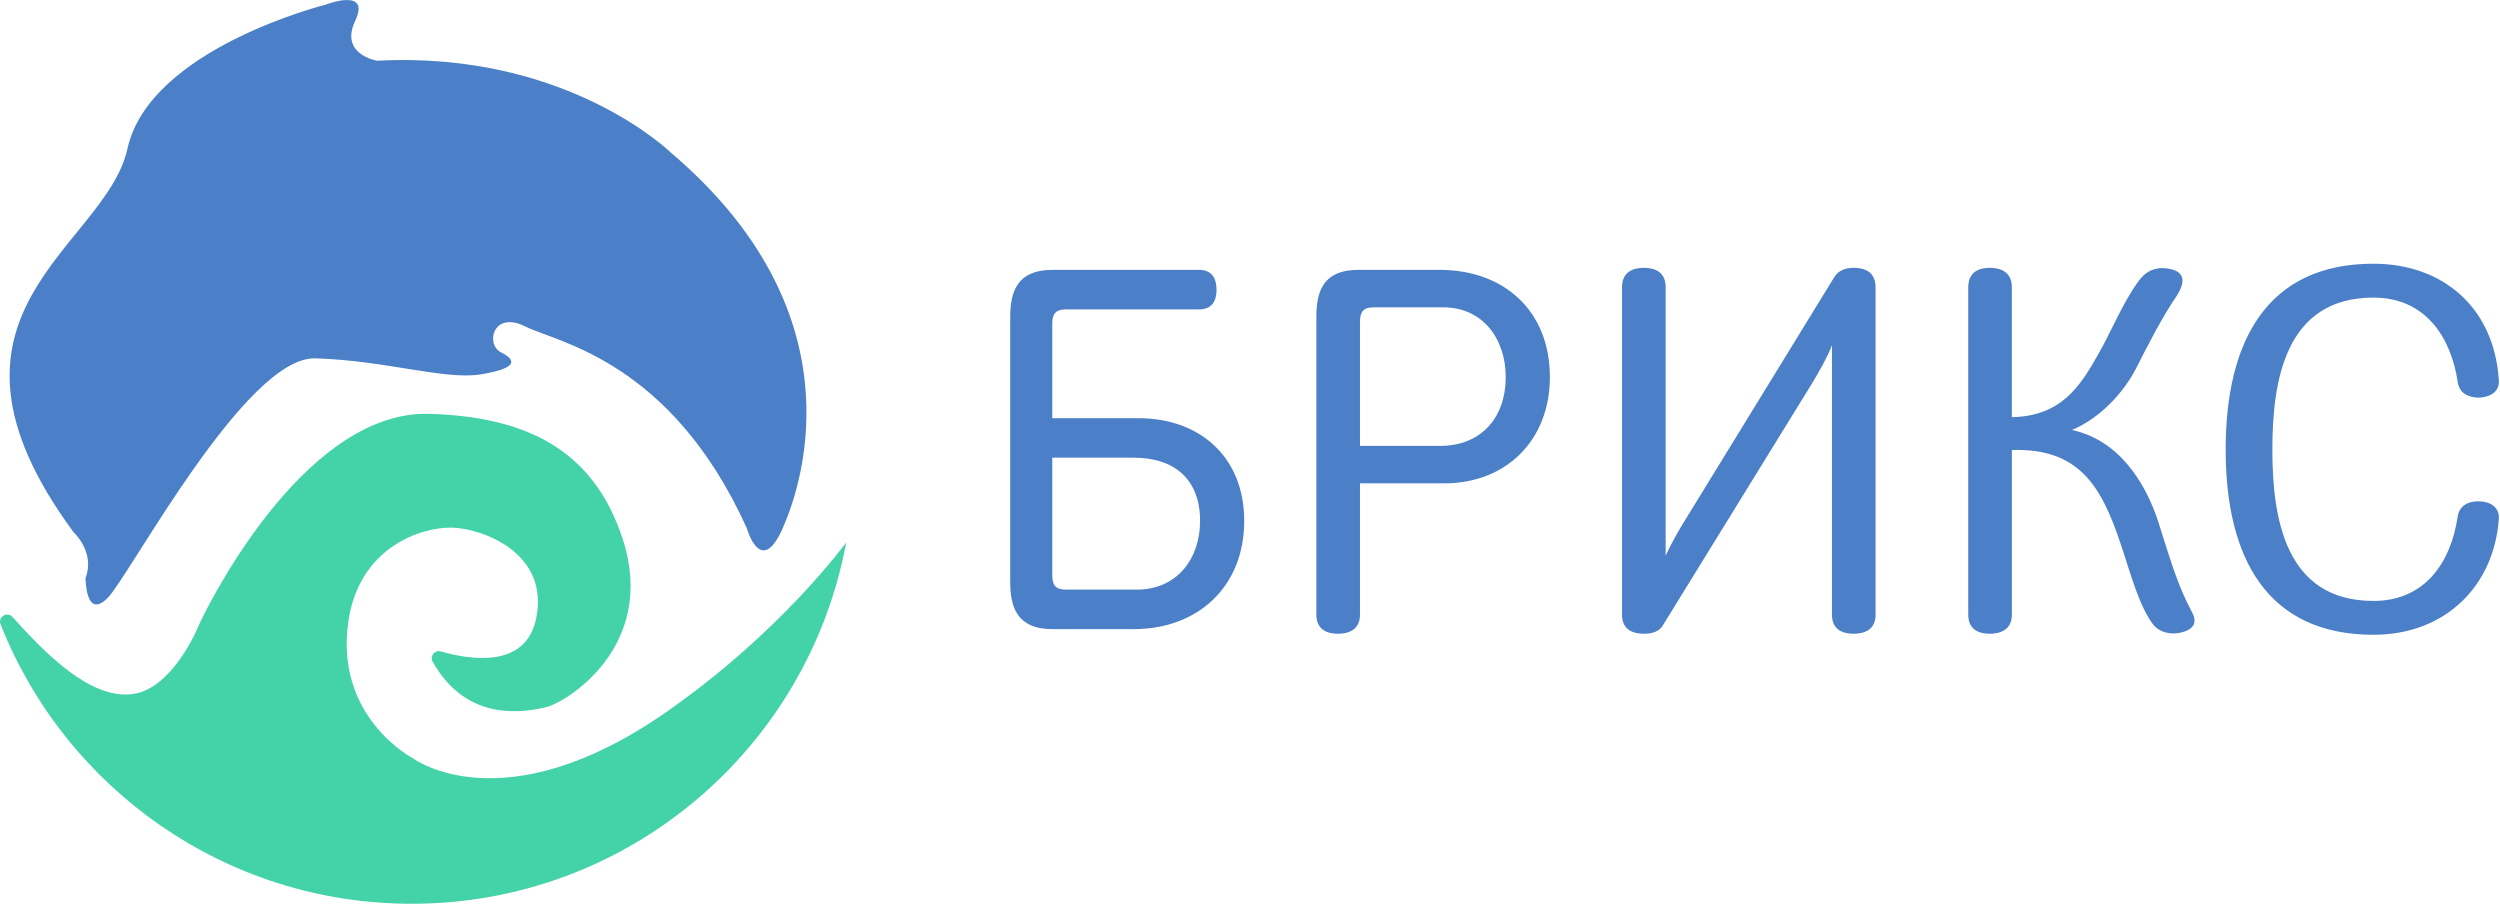
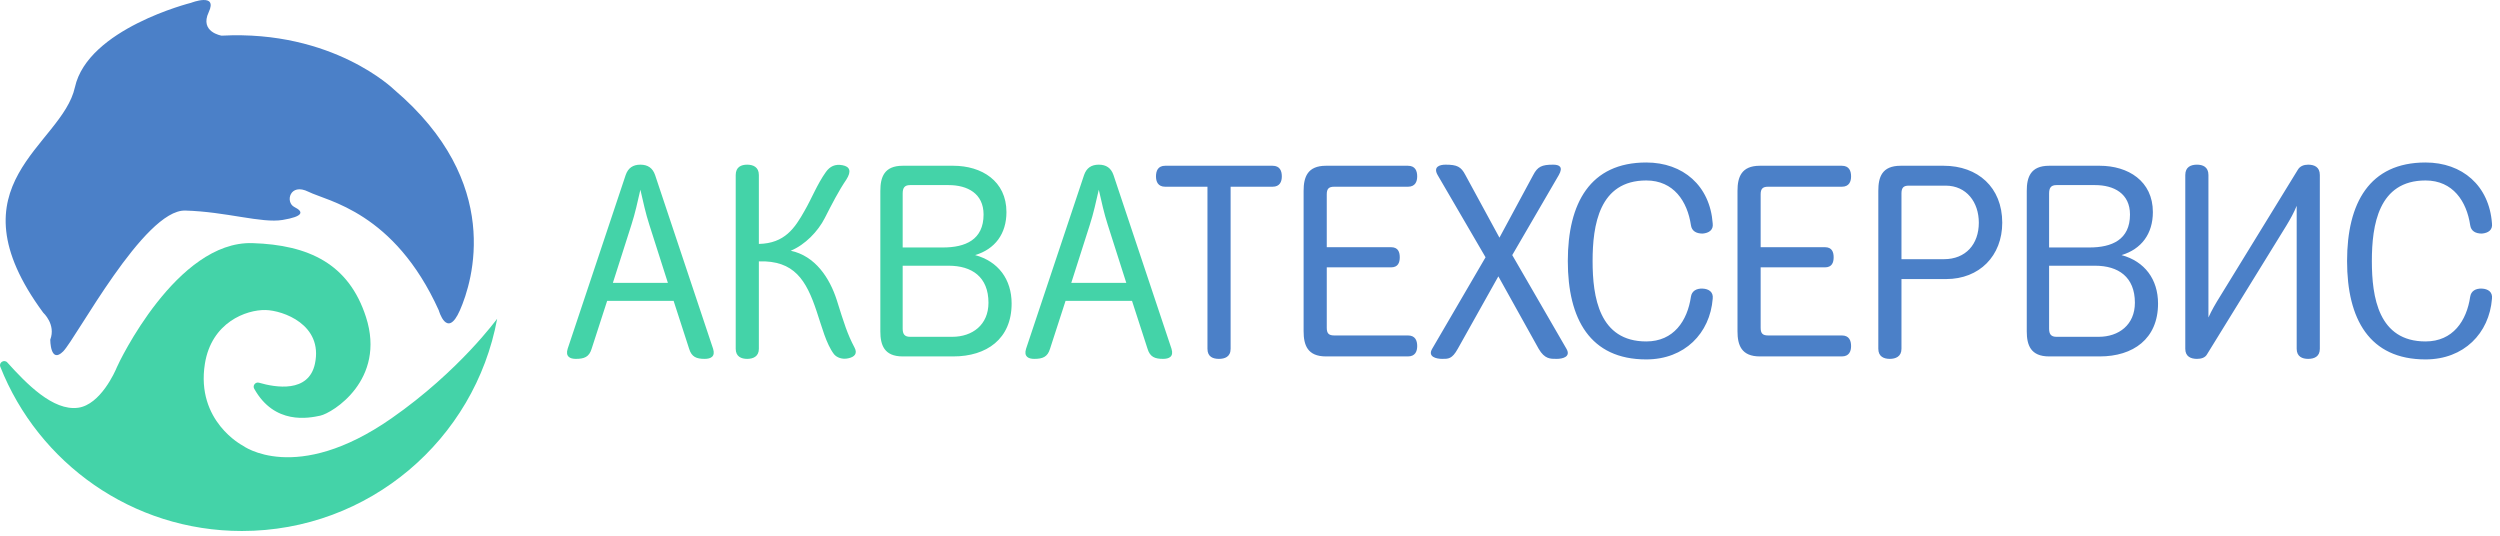
- <svg xmlns="http://www.w3.org/2000/svg" width="151" height="55" viewBox="0 0 151 55">
+ <svg xmlns="http://www.w3.org/2000/svg" width="257" height="55" viewBox="0 0 257 55">
  <g fill="none" fill-rule="evenodd">
-     <path d="M40.25 43.002c-9.865 6.878-15.295 2.806-15.295 2.806s-4.837-2.492-3.892-8.417c.68-4.252 4.254-5.565 6.245-5.52 1.77.042 5.927 1.494 5.068 5.52-.648 3.033-4.063 2.446-5.75 1.953-.362-.105-.68.285-.496.613 2.09 3.748 5.61 3.027 6.79 2.775 1.266-.27 6.787-3.675 4.704-10.135-1.764-5.475-5.882-7.42-11.674-7.602-7.792-.243-13.755 12.308-13.936 12.76-.18.453-1.69 3.85-3.982 4.163-2.586.354-5.33-2.493-7.28-4.654-.318-.352-.895 0-.72.44 3.91 9.89 13.553 16.884 24.832 16.884 13.077 0 23.95-9.404 26.244-21.816.005-.03-3.847 5.343-10.86 10.232" fill="#44D3A8" />
-     <path d="M5.166 34.918s0 2.534 1.327 1.207c1.328-1.328 8.326-14.6 12.55-14.48 4.222.12 7.842 1.327 10.014.965 2.172-.362 2.172-.845 1.207-1.327-.966-.483-.483-2.534 1.448-1.57 1.93.966 8.808 2.052 13.394 12.188 0 0 .844 3.018 2.172 0 1.327-3.015 4.464-13.15-6.758-22.683 0 0-6.274-6.154-17.738-5.55 0 0-2.292-.363-1.327-2.414.965-2.05-1.81-.965-1.81-.965S9.027 2.942 7.7 8.975C6.373 15.008-5.332 18.87 4.442 32.143c0 0 1.327 1.206.724 2.775M63.557 19.555v5.704h5.208c3.75 0 6.386 2.386 6.386 6.2 0 3.998-2.82 6.54-6.664 6.54h-4.93c-2.107 0-2.54-1.302-2.54-2.852V19.152c0-1.55.433-2.852 2.54-2.852h8.867c.837 0 1.054.59 1.054 1.21 0 .588-.217 1.177-1.054 1.177h-8.03c-.62 0-.836.248-.836.868zm0 8.09v7.1c0 .62.217.868.837.868h4.278c2.387 0 3.813-1.83 3.813-4.154 0-2.48-1.52-3.814-4-3.814h-4.928zm18.586 9.487c0 .9-.682 1.147-1.333 1.147-.65 0-1.302-.25-1.302-1.148v-17.98c0-1.55.403-2.852 2.542-2.852h4.898c3.875 0 6.665 2.45 6.665 6.48 0 3.78-2.604 6.416-6.386 6.416h-5.084v7.936zm0-10.2h4.836c2.48 0 3.967-1.704 3.967-4.153 0-2.326-1.395-4.217-3.782-4.217H82.98c-.62 0-.837.248-.837.9v7.47zm18.462-9.578c0-.93-.65-1.178-1.302-1.178-.682 0-1.333.248-1.333 1.178v19.778c0 .9.65 1.147 1.333 1.147.465 0 .93-.125 1.147-.528l9.02-14.632c.435-.713.9-1.55 1.18-2.263v16.275c0 .9.65 1.147 1.3 1.147.683 0 1.334-.25 1.334-1.148V17.354c0-.93-.65-1.178-1.333-1.178-.464 0-.93.155-1.177.59L102 31.055c-.62.992-.992 1.643-1.395 2.51V17.355zm20.912 0c0-.93-.682-1.178-1.333-1.178-.65 0-1.302.248-1.302 1.178v19.778c0 .9.65 1.147 1.302 1.147.65 0 1.333-.25 1.333-1.148v-9.95c4.03-.125 5.394 2.138 6.572 5.672.588 1.736 1.084 3.72 1.983 4.898.31.372.93.62 1.612.465.744-.155 1.085-.558.713-1.24-.806-1.52-1.178-2.728-2.015-5.394-.806-2.51-2.45-5.022-5.24-5.61 1.644-.683 3.1-2.202 3.876-3.72.774-1.52 1.58-3.1 2.448-4.372.62-.96.403-1.487-.434-1.642-.837-.155-1.426.124-1.89.775-.993 1.395-1.613 3.007-2.42 4.402-1.115 1.984-2.262 3.72-5.207 3.782v-7.843zm21.84-1.426c-6.385 0-8.927 4.62-8.927 11.222 0 6.603 2.542 11.19 8.928 11.19 4.37 0 7.254-2.975 7.564-6.912.093-.775-.465-1.116-1.147-1.147-.713-.03-1.24.28-1.333.93-.403 2.73-1.953 5.085-5.084 5.085-5.363 0-6.107-5.053-6.107-9.145s.745-9.176 6.108-9.176c3.13 0 4.68 2.387 5.084 5.084.093.682.62.96 1.333.96.713-.06 1.24-.402 1.147-1.146-.31-4.31-3.38-6.944-7.564-6.944z" fill="#4B80C8" />
+     <path d="M40.249 43.002c-9.864 6.878-15.294 2.806-15.294 2.806s-4.837-2.492-3.892-8.417c.68-4.253 4.254-5.566 6.245-5.52 1.77.04 5.927 1.493 5.068 5.52-.648 3.032-4.063 2.445-5.751 1.952-.36-.105-.678.285-.495.613 2.09 3.748 5.611 3.027 6.789 2.775 1.267-.272 6.788-3.676 4.705-10.136-1.764-5.475-5.882-7.42-11.674-7.602-7.792-.243-13.755 12.308-13.936 12.76-.181.453-1.69 3.849-3.982 4.163-2.586.354-5.33-2.493-7.28-4.654-.318-.352-.895 0-.72.441 3.911 9.888 13.553 16.883 24.832 16.883 13.077 0 23.95-9.404 26.244-21.816.005-.03-3.847 5.343-10.86 10.232" fill="#44D3A8" />
+     <path d="M5.166 34.918s0 2.534 1.327 1.207c1.328-1.328 8.326-14.6 12.55-14.48 4.222.12 7.842 1.327 10.014.965 2.172-.362 2.172-.845 1.207-1.327-.966-.483-.483-2.534 1.448-1.569 1.93.965 8.808 2.051 13.394 12.187 0 0 .844 3.017 2.172 0 1.327-3.016 4.464-13.152-6.758-22.684 0 0-6.274-6.154-17.738-5.551 0 0-2.292-.362-1.327-2.413.965-2.051-1.81-.965-1.81-.965S9.027 2.942 7.7 8.975C6.373 15.008-5.332 18.87 4.442 32.143c0 0 1.327 1.206.724 2.775M119.787 17.04h11.032c.756 0 .952.532.952 1.092 0 .532-.196 1.064-.952 1.064h-4.312v16.66c0 .84-.616 1.036-1.204 1.036s-1.176-.196-1.176-1.036v-16.66h-4.34c-.756 0-.952-.532-.952-1.064 0-.56.196-1.092.952-1.092zm14.224 17.024V19.616c0-1.4.392-2.576 2.296-2.576h8.428c.756 0 .952.532.952 1.092 0 .532-.196 1.064-.952 1.064h-7.588c-.56 0-.756.224-.756.784v5.432H143c.728 0 .896.504.896 1.036s-.168 1.036-.896 1.036h-6.608V33.7c0 .56.196.784.756.784h7.588c.756 0 .952.532.952 1.092 0 .532-.196 1.064-.952 1.064h-8.428c-1.904 0-2.296-1.176-2.296-2.576zm23.604-16.072c.448-.868.896-1.064 2.044-1.064.644 0 1.064.224.588 1.064l-4.788 8.232 5.572 9.632c.476.812-.364 1.036-1.008 1.036s-1.232.028-1.848-1.036l-4.144-7.448-4.172 7.448c-.588 1.064-.98 1.036-1.596 1.036-.644 0-1.512-.224-1.036-1.036l5.488-9.408-4.928-8.456c-.476-.84.196-1.064.812-1.064 1.176 0 1.596.196 2.044 1.064l3.5 6.44 3.472-6.44zm11.62-1.288c3.78 0 6.552 2.38 6.832 6.272.084.672-.392.98-1.036 1.036-.644 0-1.12-.252-1.204-.868-.364-2.436-1.764-4.592-4.592-4.592-4.844 0-5.516 4.592-5.516 8.288 0 3.696.672 8.26 5.516 8.26 2.828 0 4.228-2.128 4.592-4.592.084-.588.56-.868 1.204-.84.616.028 1.12.336 1.036 1.036-.28 3.556-2.884 6.244-6.832 6.244-5.768 0-8.064-4.144-8.064-10.108s2.296-10.136 8.064-10.136zm9.38 17.36V19.616c0-1.4.392-2.576 2.296-2.576h8.428c.756 0 .952.532.952 1.092 0 .532-.196 1.064-.952 1.064h-7.588c-.56 0-.756.224-.756.784v5.432h6.608c.728 0 .896.504.896 1.036s-.168 1.036-.896 1.036h-6.608V33.7c0 .56.196.784.756.784h7.588c.756 0 .952.532.952 1.092 0 .532-.196 1.064-.952 1.064h-8.428c-1.904 0-2.296-1.176-2.296-2.576zm16.856 1.792c0 .812-.616 1.036-1.204 1.036s-1.176-.224-1.176-1.036v-16.24c0-1.4.364-2.576 2.296-2.576h4.424c3.5 0 6.02 2.212 6.02 5.852 0 3.416-2.352 5.796-5.768 5.796h-4.592v7.168zm0-9.212h4.368c2.24 0 3.584-1.54 3.584-3.752 0-2.1-1.26-3.808-3.416-3.808h-3.78c-.56 0-.756.224-.756.812v6.748zm12.88-7.028c0-1.4.392-2.576 2.296-2.576h5.208c2.912 0 5.46 1.568 5.46 4.76 0 2.24-1.176 3.808-3.22 4.424 2.38.644 3.752 2.492 3.752 4.984 0 3.64-2.576 5.432-5.992 5.432h-5.208c-1.904 0-2.296-1.176-2.296-2.576V19.616zm7.392 15.008c2.072 0 3.724-1.232 3.724-3.5 0-2.66-1.708-3.808-4.088-3.808h-4.732v6.468c0 .56.196.84.756.84h4.34zm-5.096-9.184h4.144c2.296 0 4.172-.784 4.172-3.388 0-2.156-1.652-3.024-3.584-3.024h-3.976c-.56 0-.756.28-.756.868v5.544zm16.38-7.448v14.644c.364-.784.7-1.372 1.26-2.268l7.924-12.908c.224-.392.644-.532 1.064-.532.616 0 1.204.224 1.204 1.064v17.864c0 .812-.588 1.036-1.204 1.036-.588 0-1.176-.224-1.176-1.036v-14.7c-.252.644-.672 1.4-1.064 2.044l-8.148 13.216c-.196.364-.616.476-1.036.476-.616 0-1.204-.224-1.204-1.036V17.992c0-.84.588-1.064 1.204-1.064.588 0 1.176.224 1.176 1.064zm22.316-1.288c3.78 0 6.552 2.38 6.832 6.272.084.672-.392.98-1.036 1.036-.644 0-1.12-.252-1.204-.868-.364-2.436-1.764-4.592-4.592-4.592-4.844 0-5.516 4.592-5.516 8.288 0 3.696.672 8.26 5.516 8.26 2.828 0 4.228-2.128 4.592-4.592.084-.588.56-.868 1.204-.84.616.028 1.12.336 1.036 1.036-.28 3.556-2.884 6.244-6.832 6.244-5.768 0-8.064-4.144-8.064-10.108s2.296-10.136 8.064-10.136z" fill="#4B80C8" />
+     <path d="M67.343 17.992l5.964 17.864c.252.812-.252 1.036-.868 1.036-.84 0-1.344-.196-1.596-1.036l-1.596-4.928h-6.832l-1.596 4.928c-.252.84-.756 1.036-1.624 1.036-.588 0-1.092-.224-.84-1.036l5.964-17.864c.252-.728.756-1.064 1.512-1.064s1.26.336 1.512 1.064zm-4.34 11.088h5.656l-1.904-5.964c-.392-1.204-.644-2.408-.924-3.612-.28 1.204-.532 2.408-.924 3.612l-1.904 5.964zm15.008-11.088v7.084c2.66-.056 3.696-1.624 4.704-3.416.728-1.26 1.288-2.716 2.184-3.976.42-.588.952-.84 1.708-.7s.952.616.392 1.484c-.784 1.148-1.512 2.576-2.212 3.948-.7 1.372-2.016 2.744-3.5 3.36 2.52.532 4.004 2.8 4.732 5.068.756 2.408 1.092 3.5 1.82 4.872.336.616.028.98-.644 1.12-.616.14-1.176-.084-1.456-.42-.812-1.064-1.26-2.856-1.792-4.424-1.064-3.192-2.296-5.236-5.936-5.124v8.988c0 .812-.616 1.036-1.204 1.036s-1.176-.224-1.176-1.036V17.992c0-.84.588-1.064 1.176-1.064s1.204.224 1.204 1.064zM90.5 19.616c0-1.4.391-2.576 2.295-2.576h5.208c2.912 0 5.46 1.568 5.46 4.76 0 2.24-1.176 3.808-3.22 4.424 2.38.644 3.752 2.492 3.752 4.984 0 3.64-2.576 5.432-5.992 5.432h-5.208c-1.904 0-2.296-1.176-2.296-2.576V19.616zm7.391 15.008c2.072 0 3.724-1.232 3.724-3.5 0-2.66-1.708-3.808-4.088-3.808h-4.732v6.468c0 .56.196.84.756.84h4.34zm-5.096-9.184h4.144c2.296 0 4.172-.784 4.172-3.388 0-2.156-1.652-3.024-3.584-3.024h-3.976c-.56 0-.756.28-.756.868v5.544zm21.672-7.448l5.964 17.864c.252.812-.252 1.036-.868 1.036-.84 0-1.344-.196-1.596-1.036l-1.596-4.928h-6.832l-1.596 4.928c-.252.84-.756 1.036-1.624 1.036-.588 0-1.092-.224-.84-1.036l5.964-17.864c.252-.728.756-1.064 1.512-1.064s1.26.336 1.512 1.064zm-4.34 11.088h5.656l-1.904-5.964c-.392-1.204-.644-2.408-.924-3.612-.28 1.204-.532 2.408-.924 3.612l-1.904 5.964z" fill="#44D3A8" />
  </g>
</svg>
